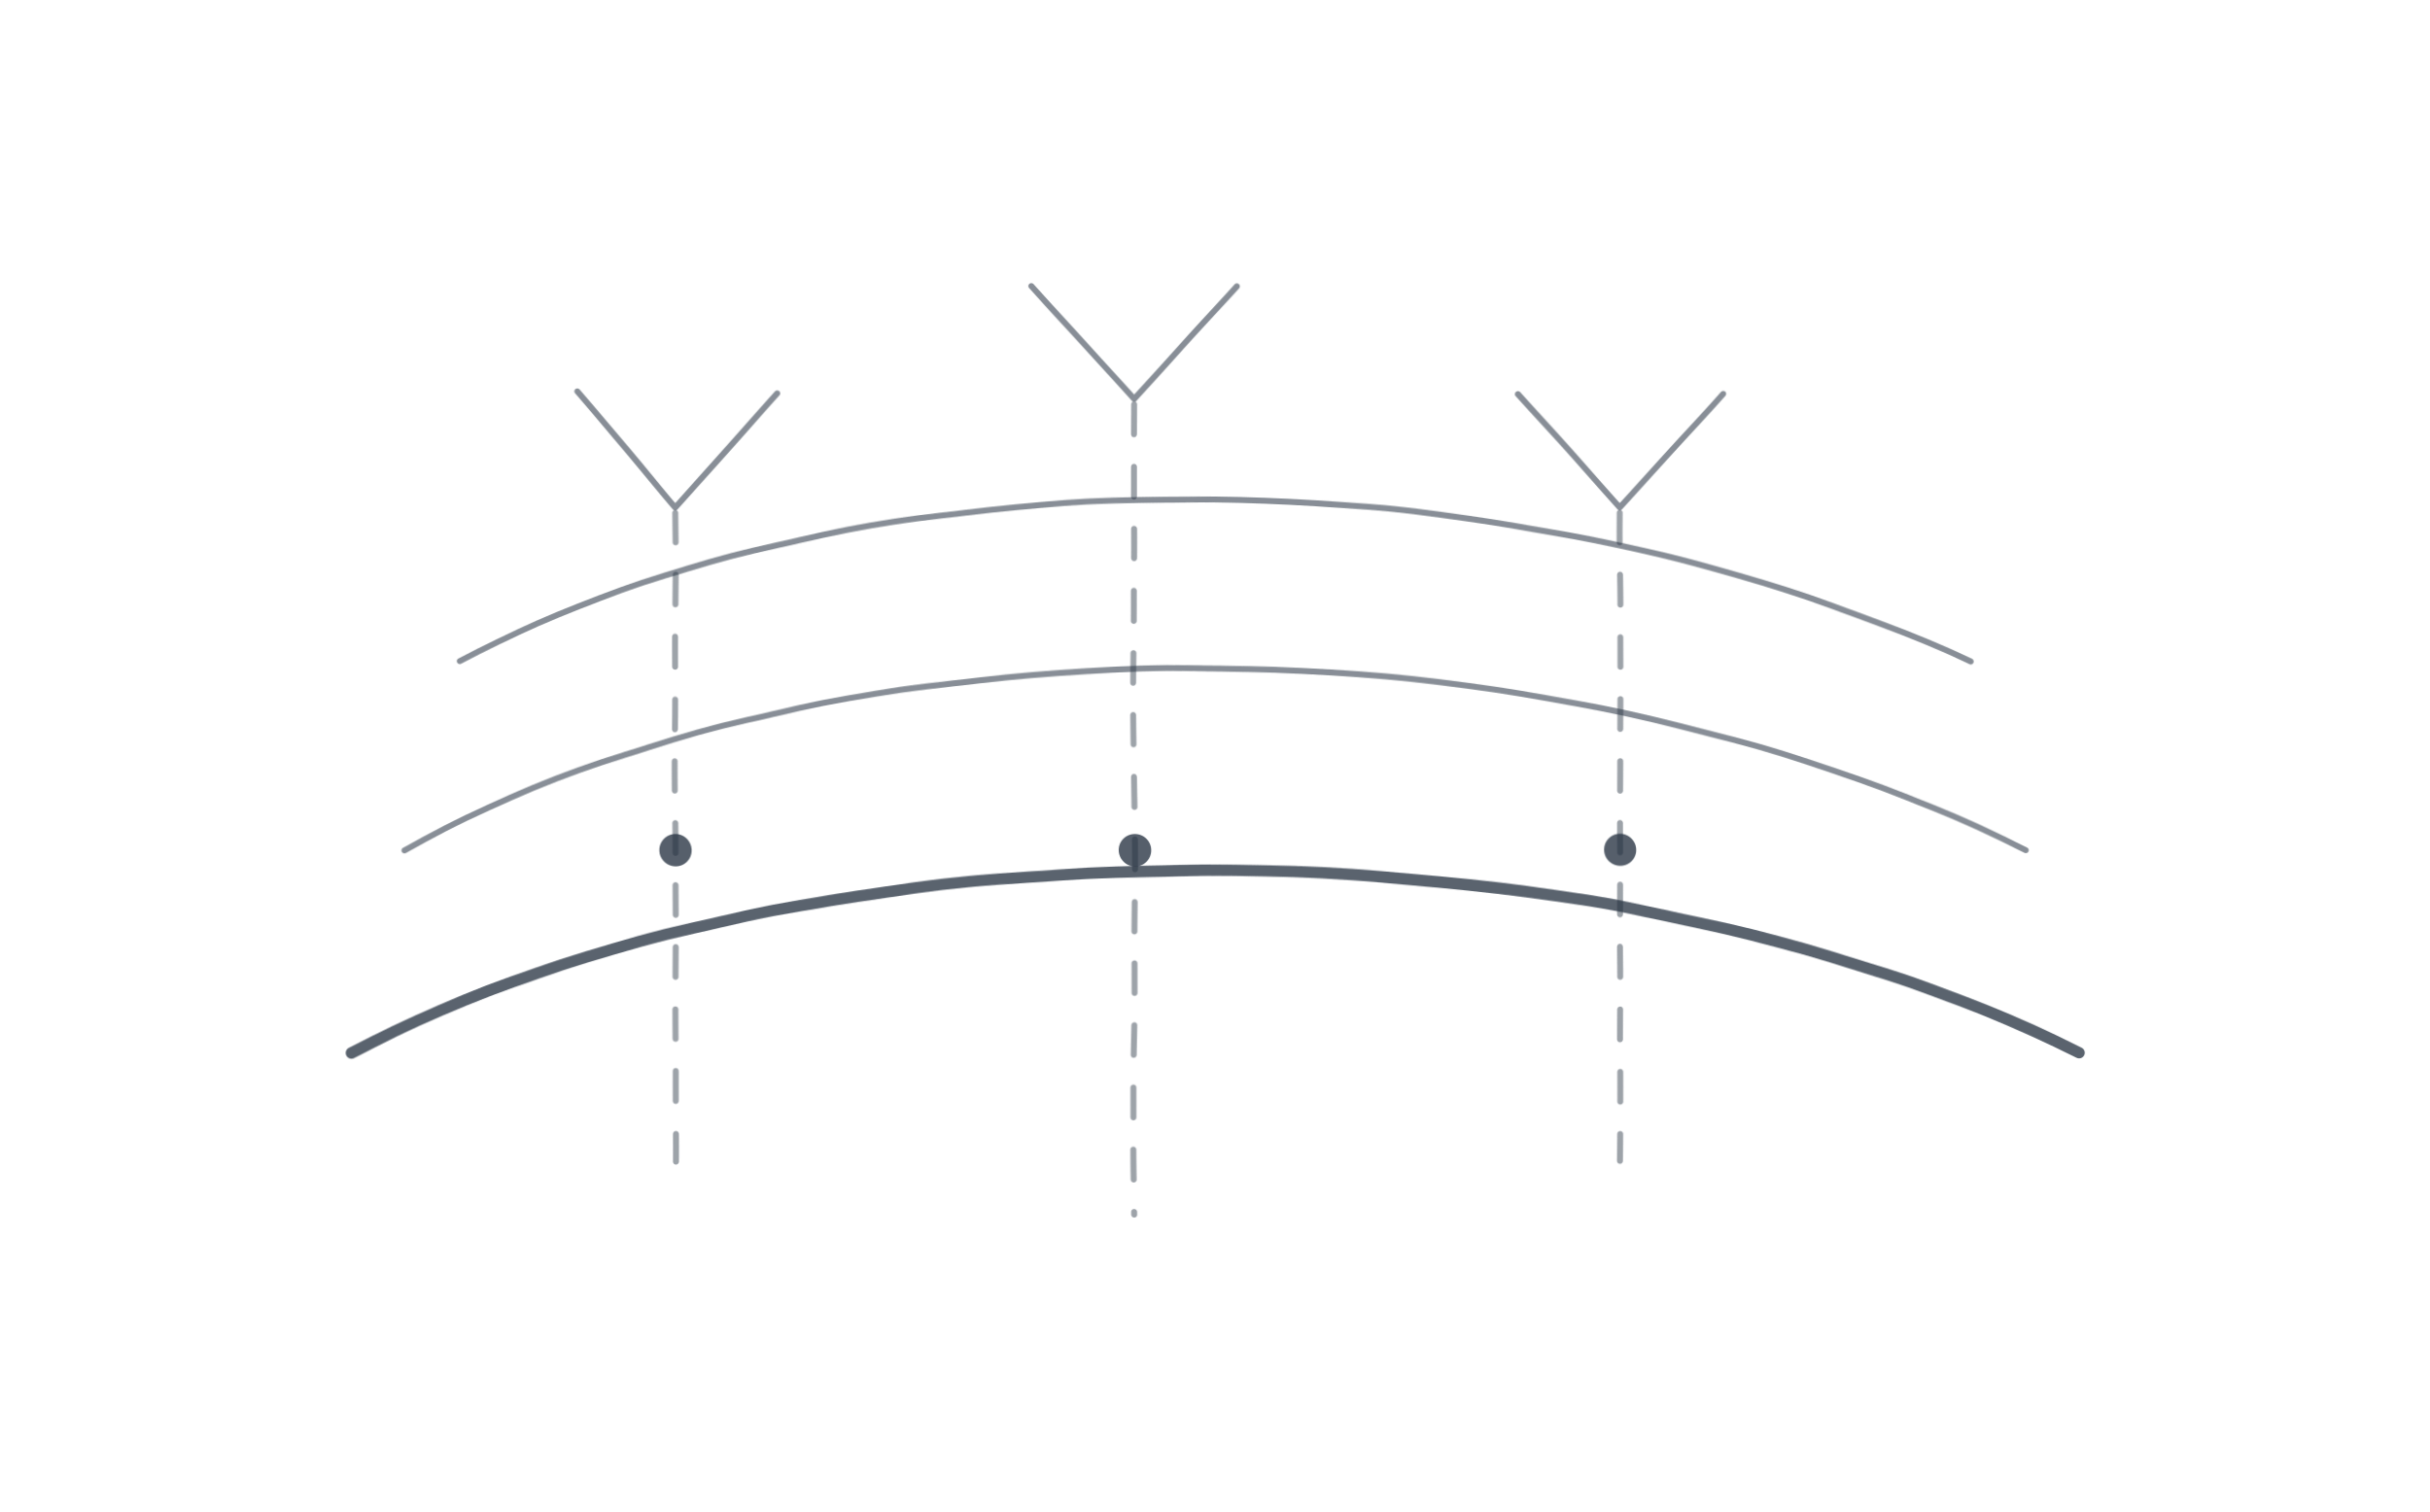
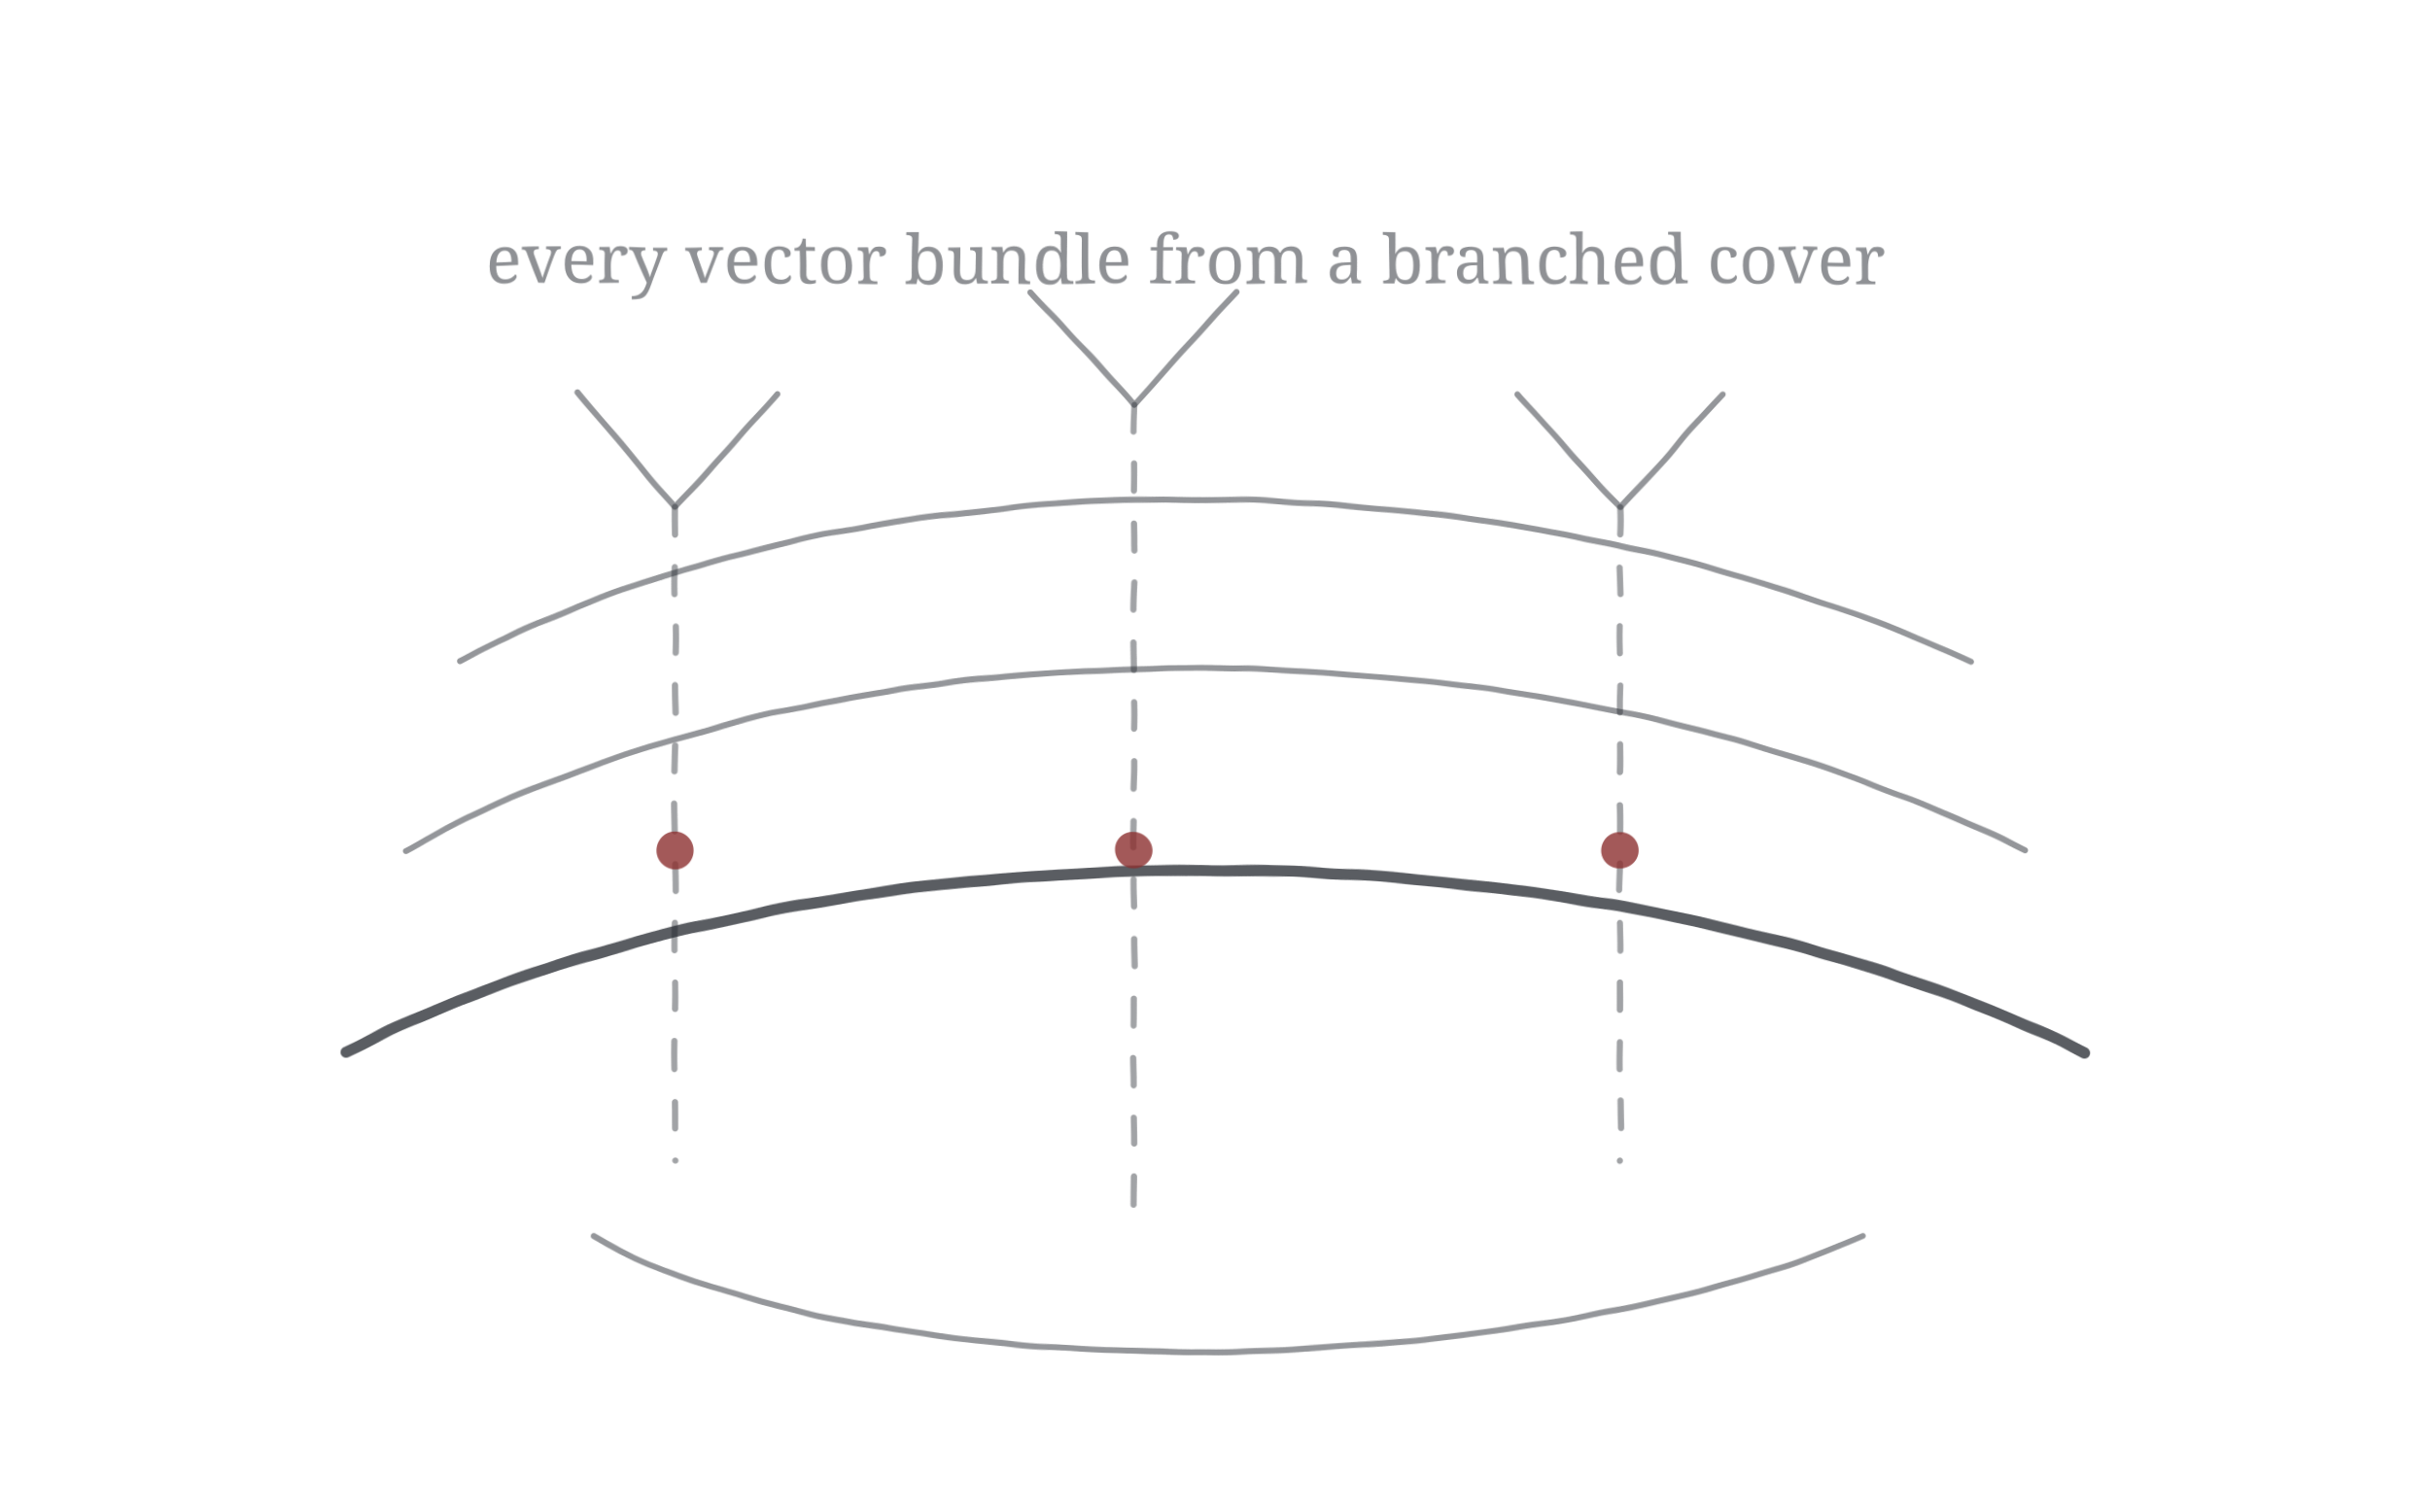
<svg xmlns="http://www.w3.org/2000/svg" viewBox="0 0 900 560" role="img" aria-hidden="true">
  <defs>
-     <filter id="pencil" x="-8%" y="-8%" width="116%" height="116%">
-       <feTurbulence type="fractalNoise" baseFrequency="0.018" numOctaves="2" seed="8" result="noise" />
-       <feDisplacementMap in="SourceGraphic" in2="noise" scale="1.15" xChannelSelector="R" yChannelSelector="G" />
+     <filter id="rough" x="-10%" y="-10%" width="120%" height="120%">
+       <feTurbulence type="fractalNoise" baseFrequency="0.035" numOctaves="2" seed="17" result="noise" />
+       <feDisplacementMap in="SourceGraphic" in2="noise" scale="1.35" xChannelSelector="R" yChannelSelector="G" />
    </filter>
    <style>
-     .line{fill:none;stroke:#263241;stroke-width:4.2;stroke-linecap:round;stroke-linejoin:round;filter:url(#pencil);opacity:.76}
-     .thin{fill:none;stroke:#263241;stroke-width:2.2;stroke-linecap:round;stroke-linejoin:round;filter:url(#pencil);opacity:.55}
-     .dash{fill:none;stroke:#263241;stroke-width:2.2;stroke-linecap:round;stroke-linejoin:round;stroke-dasharray:11 12;filter:url(#pencil);opacity:.45}
-     .mark{fill:#263241;opacity:.78;filter:url(#pencil)}
-     .accent{fill:#8b2f2f;opacity:.8;filter:url(#pencil)}
+     .p{fill:none;stroke:#20242b;stroke-width:4.1;stroke-linecap:round;stroke-linejoin:round;filter:url(#rough);opacity:.74}
+     .q{fill:none;stroke:#20242b;stroke-width:2.2;stroke-linecap:round;stroke-linejoin:round;filter:url(#rough);opacity:.48}
+     .r{fill:none;stroke:#20242b;stroke-width:1.45;stroke-linecap:round;stroke-linejoin:round;filter:url(#rough);opacity:.30}
+     .d{fill:none;stroke:#20242b;stroke-width:2.3;stroke-linecap:round;stroke-linejoin:round;stroke-dasharray:10 12;filter:url(#rough);opacity:.42}
+     .m{fill:#20242b;filter:url(#rough);opacity:.72}
+     .a{fill:#8c2f2f;stroke:#8c2f2f;stroke-width:1.8;filter:url(#rough);opacity:.8}
+     .wash{fill:#20242b;opacity:.045;filter:url(#rough)}
+     .txt{font-family:EB Garamond, Georgia, serif;font-size:35px;fill:#20242b;opacity:.55;filter:url(#rough)}
+     .small{font-family:EB Garamond, Georgia, serif;font-size:25px;fill:#20242b;opacity:.50;filter:url(#rough)}
  </style>
  </defs>
-   <path class="line" d="M130 390 C300 300,590 300,770 390" />
-   <path class="thin" d="M150 315 C310 225,570 225,750 315" />
-   <path class="thin" d="M170 245 C320 165,555 165,730 245" />
-   <path class="dash" d="M250 190 L250 430 M420 150 L420 450 M600 190 L600 430" />
-   <path class="thin" d="M250 188 L214 145 M250 188 L288 146 M420 148 L382 106 M420 148 L458 106 M600 188 L562 146 M600 188 L638 146" />
-   <circle class="mark" cx="250" cy="315" r="6" />
-   <circle class="mark" cx="420" cy="315" r="6" />
-   <circle class="mark" cx="600" cy="315" r="6" />
+   <path class="p" d="M128 390 C300 300 590 300 772 390" />
+   <path class="q" d="M150 315 C310 225 570 225 750 315 M170 245 C320 165 555 165 730 245" />
+   <path class="d" d="M250 188 L250 430 M420 150 L420 450 M600 188 L600 430" />
+   <path class="q" d="M250 188 L214 145 M250 188 L288 146 M420 150 L382 108 M420 150 L458 108 M600 188 L562 146 M600 188 L638 146" />
+   <path class="q" d="M220 458 C320 515 555 515 690 458" />
+   <circle class="a" cx="250" cy="315" r="6" />
+   <circle class="a" cx="420" cy="315" r="6" />
+   <circle class="a" cx="600" cy="315" r="6" />
+   <text class="small" x="180" y="105">every vector bundle from a branched cover</text>
</svg>
